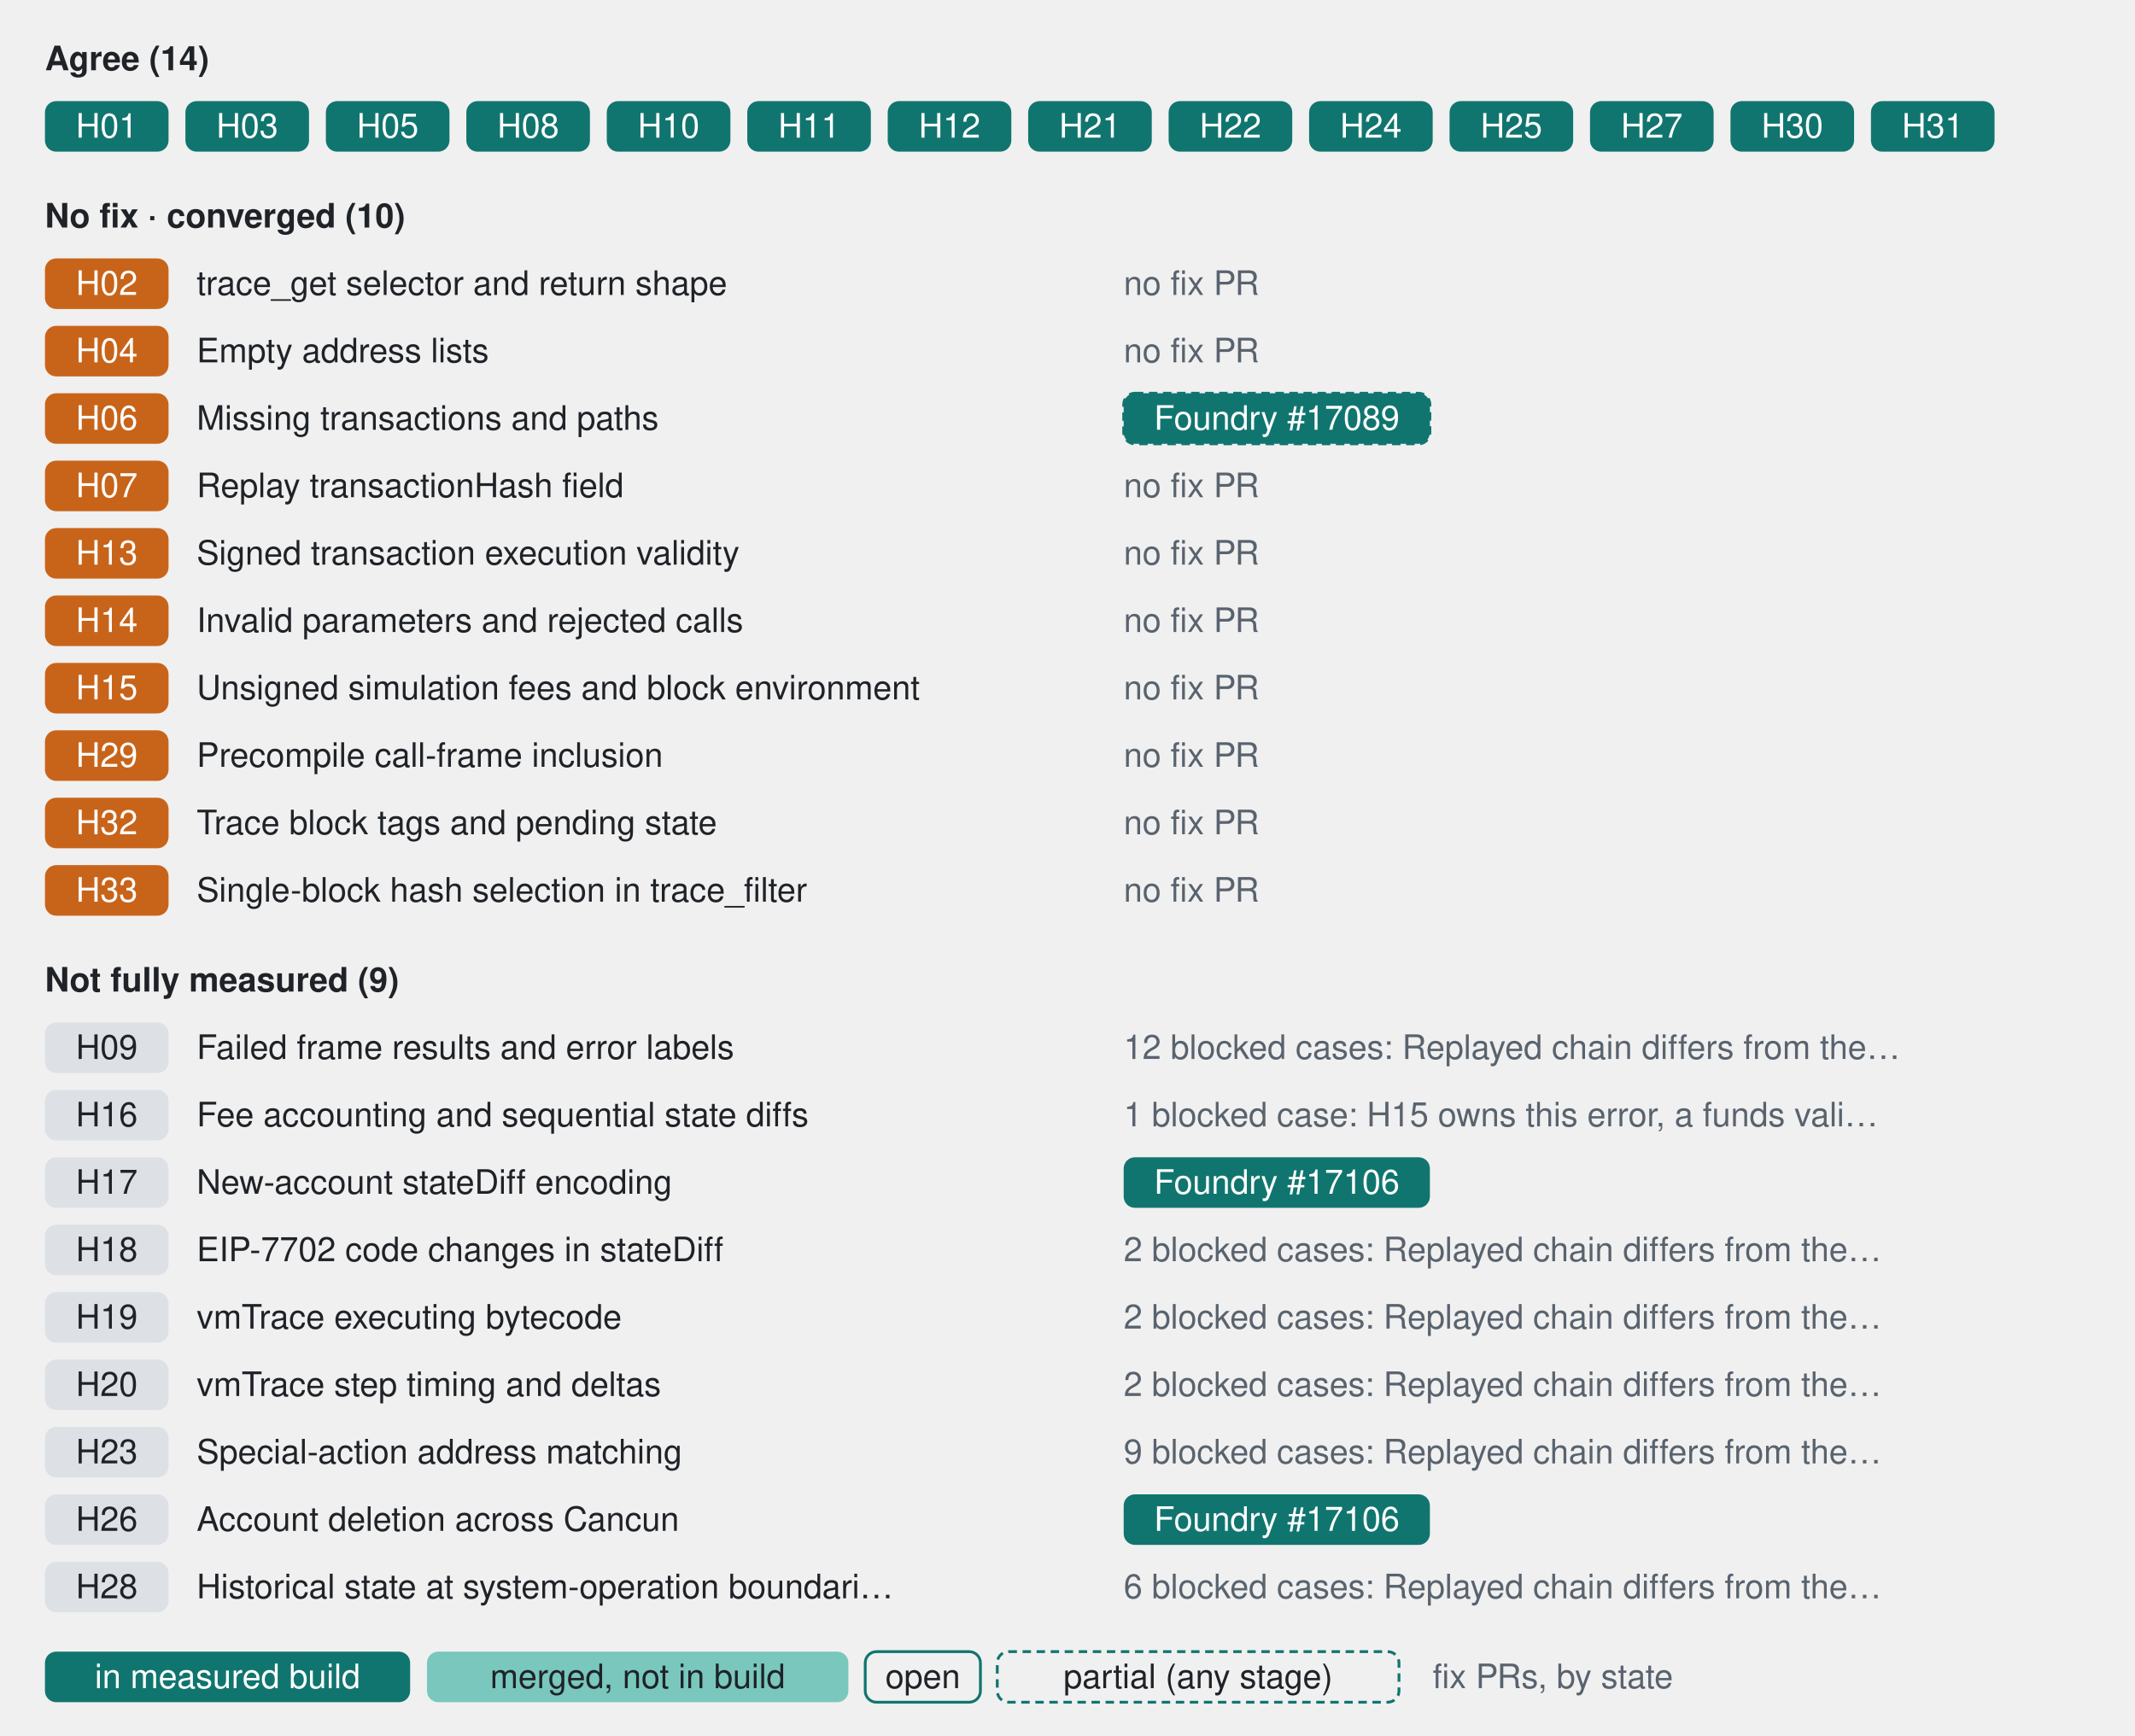
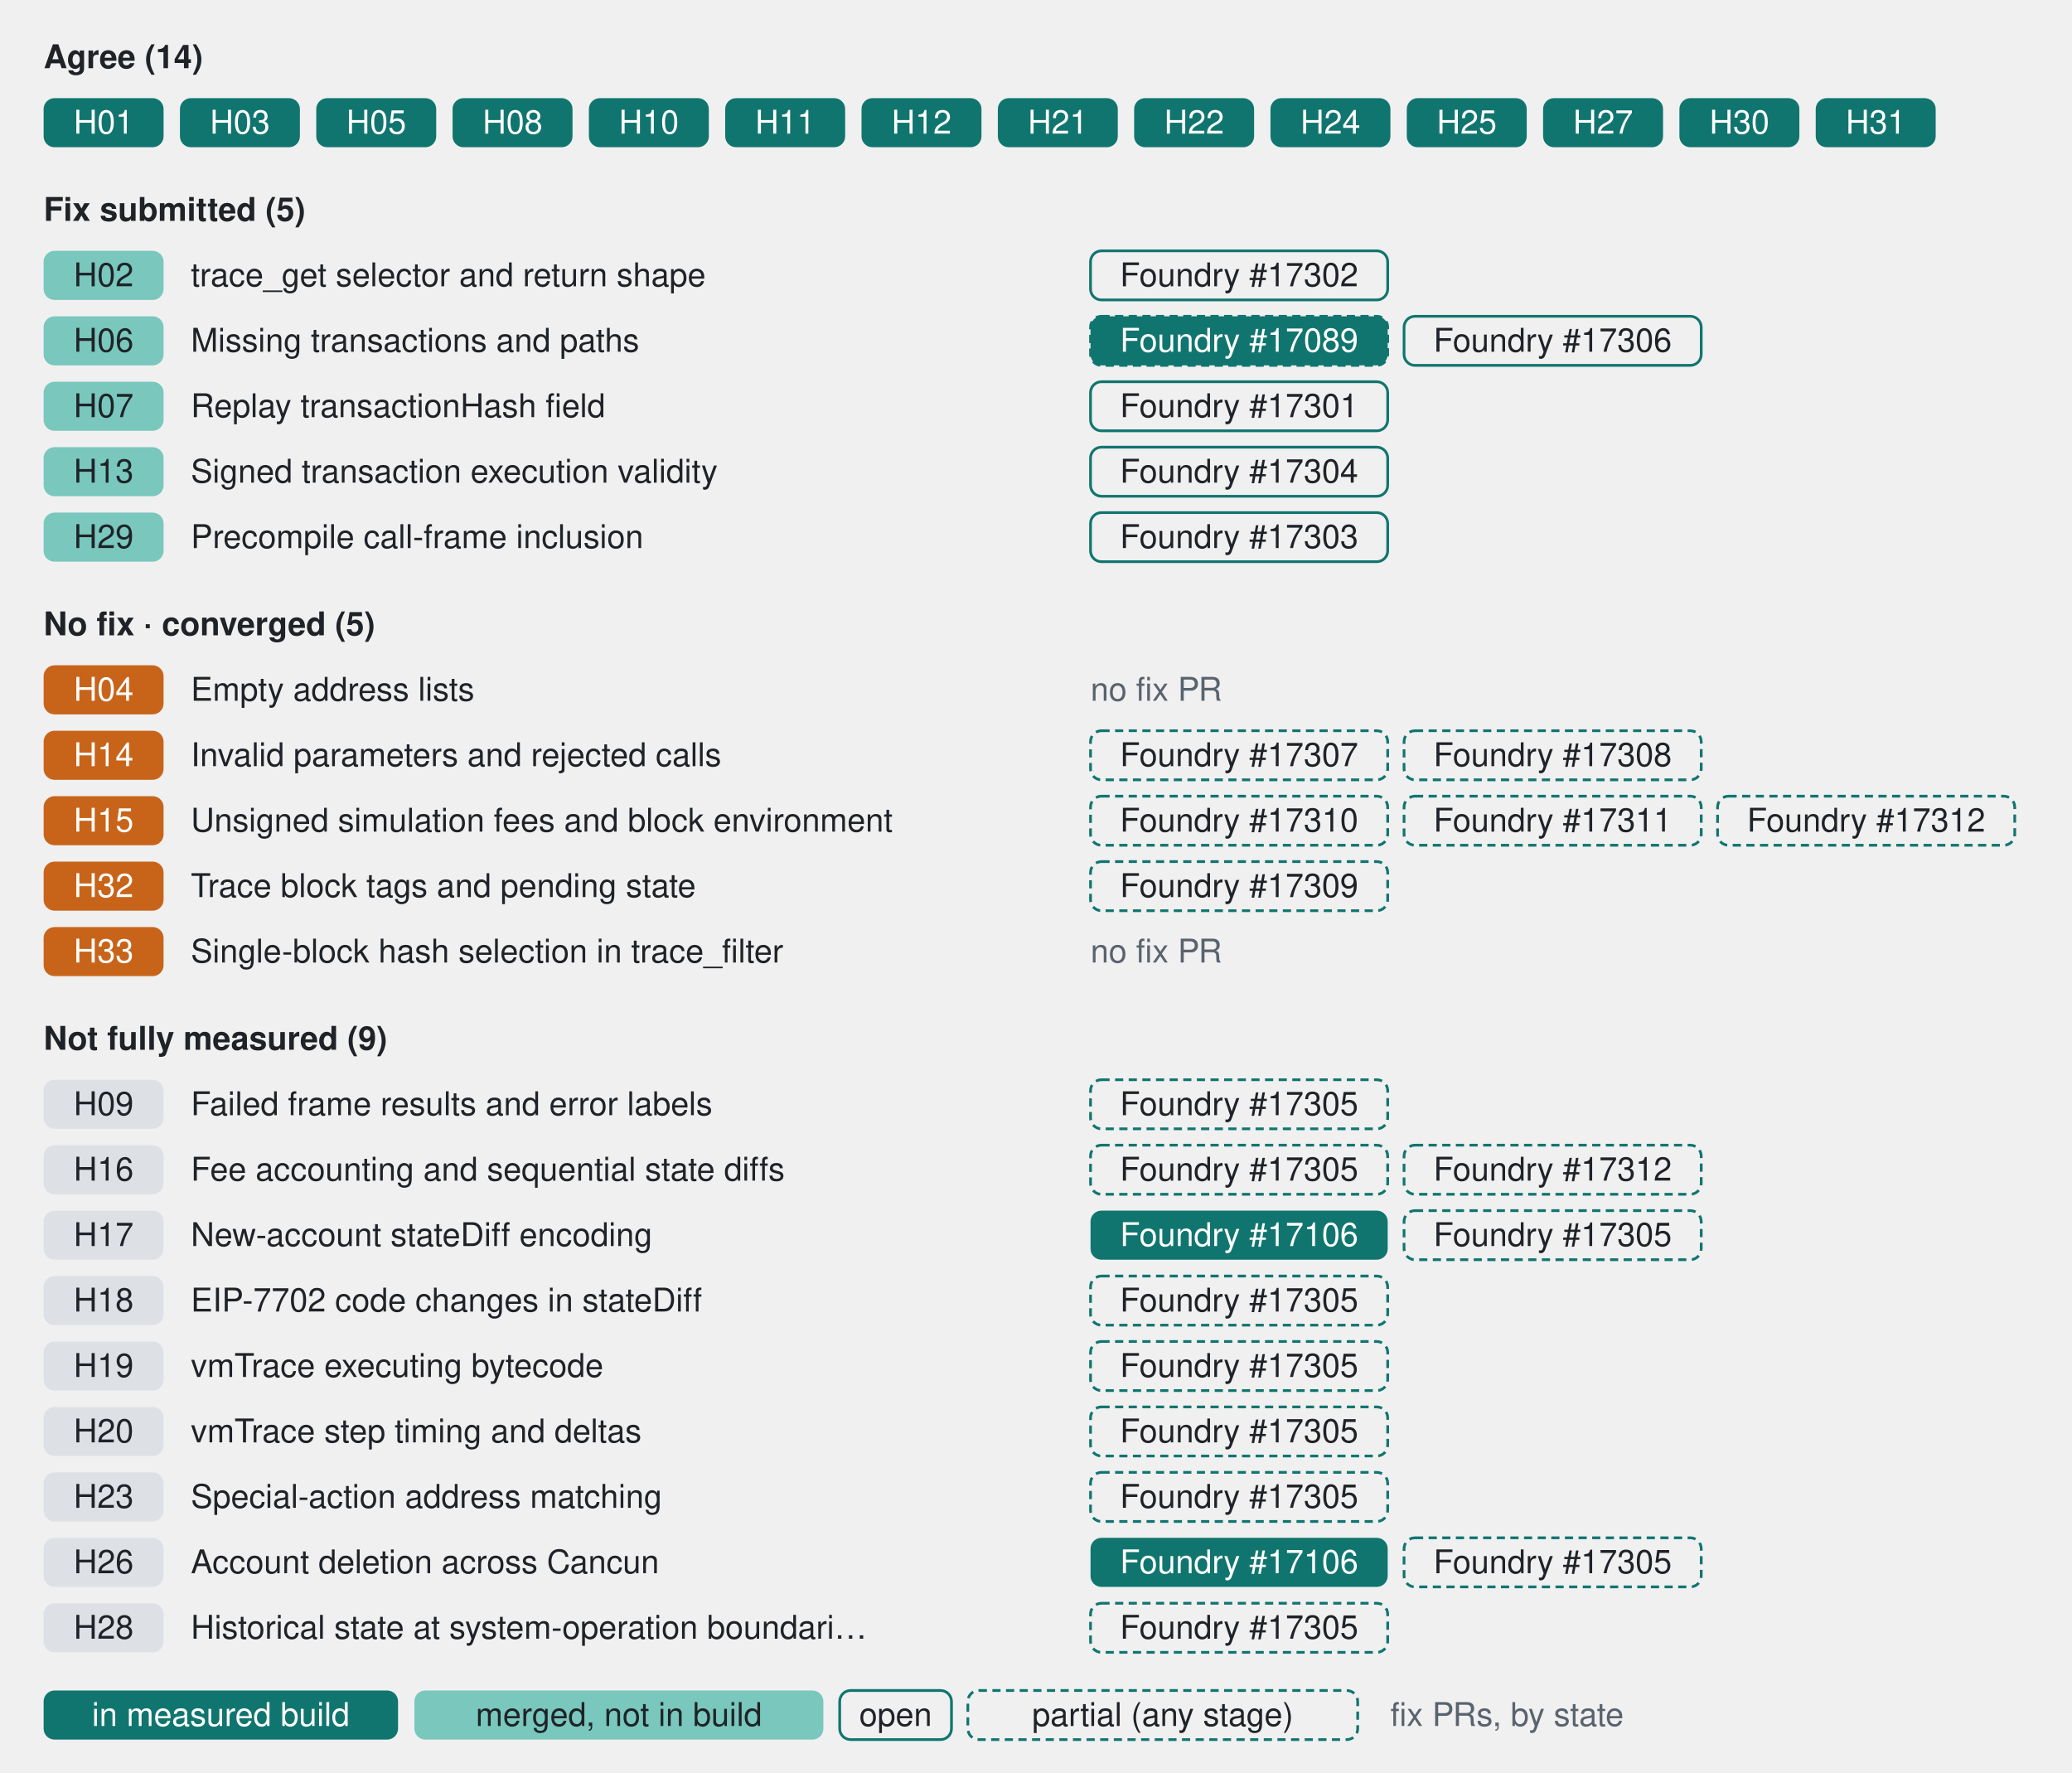
- <svg xmlns="http://www.w3.org/2000/svg" width="760" height="618" viewBox="0 0 760 618" role="img" aria-labelledby="title">
+ <svg xmlns="http://www.w3.org/2000/svg" width="760" height="650" viewBox="0 0 760 650" role="img" aria-labelledby="title">
  <style>text{font-family:-apple-system,BlinkMacSystemFont,"Segoe UI",Helvetica,Arial,sans-serif;font-size:12px}.head{font-weight:600}.partial{stroke-dasharray:3 2}.label{fill:#1f2328}.muted{fill:#59636e}.pr{fill:none;stroke:#11756f}.edge{stroke:#11756f}.b-agree{fill:#11756f}.n-agree{fill:#ffffff}.b-fix{fill:#79c7bd}.n-fix{fill:#1f2328}.b-converged{fill:#c8641a}.n-converged{fill:#ffffff}.b-review{fill:#f2b36b}.n-review{fill:#1f2328}.b-policy{fill:#8172c4}.n-policy{fill:#ffffff}.b-unmeasured{fill:#dde1e6}.n-unmeasured{fill:#1f2328}@media (prefers-color-scheme:dark){.label{fill:#e6edf3}.muted{fill:#9198a1}.pr{fill:none;stroke:#3aa59a}.edge{stroke:#3aa59a}.b-agree{fill:#3aa59a}.n-agree{fill:#0d1117}.b-fix{fill:#1a6b62}.n-fix{fill:#ffffff}.b-converged{fill:#e5843a}.n-converged{fill:#0d1117}.b-review{fill:#8f5420}.n-review{fill:#ffffff}.b-policy{fill:#9b8fe0}.n-policy{fill:#0d1117}.b-unmeasured{fill:#2d333b}.n-unmeasured{fill:#e6edf3}}</style>
  <text class="label head" x="16" y="25">Agree (14)</text>
  <rect class="b-agree" x="16" y="36" width="44" height="18" rx="4" />
  <text class="n-agree" x="38" y="49" text-anchor="middle">H01</text>
  <rect class="b-agree" x="66" y="36" width="44" height="18" rx="4" />
  <text class="n-agree" x="88" y="49" text-anchor="middle">H03</text>
  <rect class="b-agree" x="116" y="36" width="44" height="18" rx="4" />
  <text class="n-agree" x="138" y="49" text-anchor="middle">H05</text>
  <rect class="b-agree" x="166" y="36" width="44" height="18" rx="4" />
  <text class="n-agree" x="188" y="49" text-anchor="middle">H08</text>
  <rect class="b-agree" x="216" y="36" width="44" height="18" rx="4" />
  <text class="n-agree" x="238" y="49" text-anchor="middle">H10</text>
  <rect class="b-agree" x="266" y="36" width="44" height="18" rx="4" />
  <text class="n-agree" x="288" y="49" text-anchor="middle">H11</text>
  <rect class="b-agree" x="316" y="36" width="44" height="18" rx="4" />
  <text class="n-agree" x="338" y="49" text-anchor="middle">H12</text>
  <rect class="b-agree" x="366" y="36" width="44" height="18" rx="4" />
  <text class="n-agree" x="388" y="49" text-anchor="middle">H21</text>
  <rect class="b-agree" x="416" y="36" width="44" height="18" rx="4" />
  <text class="n-agree" x="438" y="49" text-anchor="middle">H22</text>
  <rect class="b-agree" x="466" y="36" width="44" height="18" rx="4" />
  <text class="n-agree" x="488" y="49" text-anchor="middle">H24</text>
  <rect class="b-agree" x="516" y="36" width="44" height="18" rx="4" />
  <text class="n-agree" x="538" y="49" text-anchor="middle">H25</text>
  <rect class="b-agree" x="566" y="36" width="44" height="18" rx="4" />
  <text class="n-agree" x="588" y="49" text-anchor="middle">H27</text>
  <rect class="b-agree" x="616" y="36" width="44" height="18" rx="4" />
  <text class="n-agree" x="638" y="49" text-anchor="middle">H30</text>
  <rect class="b-agree" x="666" y="36" width="44" height="18" rx="4" />
  <text class="n-agree" x="688" y="49" text-anchor="middle">H31</text>
-   <text class="label head" x="16" y="81">No fix · converged (10)</text>
-   <rect class="b-converged" x="16" y="92" width="44" height="18" rx="4" />
-   <text class="n-converged" x="38" y="105" text-anchor="middle">H02</text>
+   <text class="label head" x="16" y="81">Fix submitted (5)</text>
+   <rect class="b-fix" x="16" y="92" width="44" height="18" rx="4" />
+   <text class="n-fix" x="38" y="105" text-anchor="middle">H02</text>
  <text class="label" x="70" y="105">trace_get selector and return shape</text>
-   <text class="muted" x="400" y="105">no fix PR</text>
-   <rect class="b-converged" x="16" y="116" width="44" height="18" rx="4" />
-   <text class="n-converged" x="38" y="129" text-anchor="middle">H04</text>
-   <text class="label" x="70" y="129">Empty address lists</text>
-   <text class="muted" x="400" y="129">no fix PR</text>
-   <rect class="b-converged" x="16" y="140" width="44" height="18" rx="4" />
-   <text class="n-converged" x="38" y="153" text-anchor="middle">H06</text>
-   <text class="label" x="70" y="153">Missing transactions and paths</text>
-   <rect class="b-agree edge partial" x="400" y="140" width="109" height="18" rx="4" />
-   <text class="n-agree" x="454.5" y="153" text-anchor="middle">Foundry #17089</text>
-   <rect class="b-converged" x="16" y="164" width="44" height="18" rx="4" />
-   <text class="n-converged" x="38" y="177" text-anchor="middle">H07</text>
-   <text class="label" x="70" y="177">Replay transactionHash field</text>
-   <text class="muted" x="400" y="177">no fix PR</text>
-   <rect class="b-converged" x="16" y="188" width="44" height="18" rx="4" />
-   <text class="n-converged" x="38" y="201" text-anchor="middle">H13</text>
-   <text class="label" x="70" y="201">Signed transaction execution validity</text>
-   <text class="muted" x="400" y="201">no fix PR</text>
-   <rect class="b-converged" x="16" y="212" width="44" height="18" rx="4" />
-   <text class="n-converged" x="38" y="225" text-anchor="middle">H14</text>
-   <text class="label" x="70" y="225">Invalid parameters and rejected calls</text>
-   <text class="muted" x="400" y="225">no fix PR</text>
-   <rect class="b-converged" x="16" y="236" width="44" height="18" rx="4" />
-   <text class="n-converged" x="38" y="249" text-anchor="middle">H15</text>
-   <text class="label" x="70" y="249">Unsigned simulation fees and block environment</text>
-   <text class="muted" x="400" y="249">no fix PR</text>
-   <rect class="b-converged" x="16" y="260" width="44" height="18" rx="4" />
-   <text class="n-converged" x="38" y="273" text-anchor="middle">H29</text>
-   <text class="label" x="70" y="273">Precompile call-frame inclusion</text>
-   <text class="muted" x="400" y="273">no fix PR</text>
-   <rect class="b-converged" x="16" y="284" width="44" height="18" rx="4" />
-   <text class="n-converged" x="38" y="297" text-anchor="middle">H32</text>
-   <text class="label" x="70" y="297">Trace block tags and pending state</text>
-   <text class="muted" x="400" y="297">no fix PR</text>
-   <rect class="b-converged" x="16" y="308" width="44" height="18" rx="4" />
-   <text class="n-converged" x="38" y="321" text-anchor="middle">H33</text>
-   <text class="label" x="70" y="321">Single-block hash selection in trace_filter</text>
-   <text class="muted" x="400" y="321">no fix PR</text>
-   <text class="label head" x="16" y="353">Not fully measured (9)</text>
-   <rect class="b-unmeasured" x="16" y="364" width="44" height="18" rx="4" />
-   <text class="n-unmeasured" x="38" y="377" text-anchor="middle">H09</text>
-   <text class="label" x="70" y="377">Failed frame results and error labels</text>
-   <text class="muted" x="400" y="377">12 blocked cases: Replayed chain differs from the…</text>
-   <rect class="b-unmeasured" x="16" y="388" width="44" height="18" rx="4" />
-   <text class="n-unmeasured" x="38" y="401" text-anchor="middle">H16</text>
-   <text class="label" x="70" y="401">Fee accounting and sequential state diffs</text>
-   <text class="muted" x="400" y="401">1 blocked case: H15 owns this error, a funds vali…</text>
-   <rect class="b-unmeasured" x="16" y="412" width="44" height="18" rx="4" />
-   <text class="n-unmeasured" x="38" y="425" text-anchor="middle">H17</text>
-   <text class="label" x="70" y="425">New-account stateDiff encoding</text>
-   <rect class="b-agree" x="400" y="412" width="109" height="18" rx="4" />
-   <text class="n-agree" x="454.5" y="425" text-anchor="middle">Foundry #17106</text>
-   <rect class="b-unmeasured" x="16" y="436" width="44" height="18" rx="4" />
-   <text class="n-unmeasured" x="38" y="449" text-anchor="middle">H18</text>
-   <text class="label" x="70" y="449">EIP-7702 code changes in stateDiff</text>
-   <text class="muted" x="400" y="449">2 blocked cases: Replayed chain differs from the…</text>
-   <rect class="b-unmeasured" x="16" y="460" width="44" height="18" rx="4" />
-   <text class="n-unmeasured" x="38" y="473" text-anchor="middle">H19</text>
-   <text class="label" x="70" y="473">vmTrace executing bytecode</text>
-   <text class="muted" x="400" y="473">2 blocked cases: Replayed chain differs from the…</text>
-   <rect class="b-unmeasured" x="16" y="484" width="44" height="18" rx="4" />
-   <text class="n-unmeasured" x="38" y="497" text-anchor="middle">H20</text>
-   <text class="label" x="70" y="497">vmTrace step timing and deltas</text>
-   <text class="muted" x="400" y="497">2 blocked cases: Replayed chain differs from the…</text>
-   <rect class="b-unmeasured" x="16" y="508" width="44" height="18" rx="4" />
-   <text class="n-unmeasured" x="38" y="521" text-anchor="middle">H23</text>
-   <text class="label" x="70" y="521">Special-action address matching</text>
-   <text class="muted" x="400" y="521">9 blocked cases: Replayed chain differs from the…</text>
-   <rect class="b-unmeasured" x="16" y="532" width="44" height="18" rx="4" />
-   <text class="n-unmeasured" x="38" y="545" text-anchor="middle">H26</text>
-   <text class="label" x="70" y="545">Account deletion across Cancun</text>
-   <rect class="b-agree" x="400" y="532" width="109" height="18" rx="4" />
-   <text class="n-agree" x="454.5" y="545" text-anchor="middle">Foundry #17106</text>
-   <rect class="b-unmeasured" x="16" y="556" width="44" height="18" rx="4" />
-   <text class="n-unmeasured" x="38" y="569" text-anchor="middle">H28</text>
-   <text class="label" x="70" y="569">Historical state at system-operation boundari…</text>
-   <text class="muted" x="400" y="569">6 blocked cases: Replayed chain differs from the…</text>
-   <rect class="b-agree" x="16" y="588" width="130" height="18" rx="4" />
-   <text class="n-agree" x="81" y="601" text-anchor="middle">in measured build</text>
-   <rect class="b-fix" x="152" y="588" width="150" height="18" rx="4" />
-   <text class="n-fix" x="227" y="601" text-anchor="middle">merged, not in build</text>
-   <rect class="pr" x="308" y="588" width="41" height="18" rx="4" />
-   <text class="label" x="328.5" y="601" text-anchor="middle">open</text>
-   <rect class="pr partial" x="355" y="588" width="143" height="18" rx="4" />
-   <text class="label" x="426.5" y="601" text-anchor="middle">partial (any stage)</text>
-   <text class="muted" x="510" y="601">fix PRs, by state</text>
+   <rect class="pr" x="400" y="92" width="109" height="18" rx="4" />
+   <text class="label" x="454.5" y="105" text-anchor="middle">Foundry #17302</text>
+   <rect class="b-fix" x="16" y="116" width="44" height="18" rx="4" />
+   <text class="n-fix" x="38" y="129" text-anchor="middle">H06</text>
+   <text class="label" x="70" y="129">Missing transactions and paths</text>
+   <rect class="b-agree edge partial" x="400" y="116" width="109" height="18" rx="4" />
+   <text class="n-agree" x="454.5" y="129" text-anchor="middle">Foundry #17089</text>
+   <rect class="pr" x="515" y="116" width="109" height="18" rx="4" />
+   <text class="label" x="569.5" y="129" text-anchor="middle">Foundry #17306</text>
+   <rect class="b-fix" x="16" y="140" width="44" height="18" rx="4" />
+   <text class="n-fix" x="38" y="153" text-anchor="middle">H07</text>
+   <text class="label" x="70" y="153">Replay transactionHash field</text>
+   <rect class="pr" x="400" y="140" width="109" height="18" rx="4" />
+   <text class="label" x="454.5" y="153" text-anchor="middle">Foundry #17301</text>
+   <rect class="b-fix" x="16" y="164" width="44" height="18" rx="4" />
+   <text class="n-fix" x="38" y="177" text-anchor="middle">H13</text>
+   <text class="label" x="70" y="177">Signed transaction execution validity</text>
+   <rect class="pr" x="400" y="164" width="109" height="18" rx="4" />
+   <text class="label" x="454.5" y="177" text-anchor="middle">Foundry #17304</text>
+   <rect class="b-fix" x="16" y="188" width="44" height="18" rx="4" />
+   <text class="n-fix" x="38" y="201" text-anchor="middle">H29</text>
+   <text class="label" x="70" y="201">Precompile call-frame inclusion</text>
+   <rect class="pr" x="400" y="188" width="109" height="18" rx="4" />
+   <text class="label" x="454.5" y="201" text-anchor="middle">Foundry #17303</text>
+   <text class="label head" x="16" y="233">No fix · converged (5)</text>
+   <rect class="b-converged" x="16" y="244" width="44" height="18" rx="4" />
+   <text class="n-converged" x="38" y="257" text-anchor="middle">H04</text>
+   <text class="label" x="70" y="257">Empty address lists</text>
+   <text class="muted" x="400" y="257">no fix PR</text>
+   <rect class="b-converged" x="16" y="268" width="44" height="18" rx="4" />
+   <text class="n-converged" x="38" y="281" text-anchor="middle">H14</text>
+   <text class="label" x="70" y="281">Invalid parameters and rejected calls</text>
+   <rect class="pr edge partial" x="400" y="268" width="109" height="18" rx="4" />
+   <text class="label" x="454.5" y="281" text-anchor="middle">Foundry #17307</text>
+   <rect class="pr edge partial" x="515" y="268" width="109" height="18" rx="4" />
+   <text class="label" x="569.5" y="281" text-anchor="middle">Foundry #17308</text>
+   <rect class="b-converged" x="16" y="292" width="44" height="18" rx="4" />
+   <text class="n-converged" x="38" y="305" text-anchor="middle">H15</text>
+   <text class="label" x="70" y="305">Unsigned simulation fees and block environment</text>
+   <rect class="pr edge partial" x="400" y="292" width="109" height="18" rx="4" />
+   <text class="label" x="454.5" y="305" text-anchor="middle">Foundry #17310</text>
+   <rect class="pr edge partial" x="515" y="292" width="109" height="18" rx="4" />
+   <text class="label" x="569.5" y="305" text-anchor="middle">Foundry #17311</text>
+   <rect class="pr edge partial" x="630" y="292" width="109" height="18" rx="4" />
+   <text class="label" x="684.5" y="305" text-anchor="middle">Foundry #17312</text>
+   <rect class="b-converged" x="16" y="316" width="44" height="18" rx="4" />
+   <text class="n-converged" x="38" y="329" text-anchor="middle">H32</text>
+   <text class="label" x="70" y="329">Trace block tags and pending state</text>
+   <rect class="pr edge partial" x="400" y="316" width="109" height="18" rx="4" />
+   <text class="label" x="454.5" y="329" text-anchor="middle">Foundry #17309</text>
+   <rect class="b-converged" x="16" y="340" width="44" height="18" rx="4" />
+   <text class="n-converged" x="38" y="353" text-anchor="middle">H33</text>
+   <text class="label" x="70" y="353">Single-block hash selection in trace_filter</text>
+   <text class="muted" x="400" y="353">no fix PR</text>
+   <text class="label head" x="16" y="385">Not fully measured (9)</text>
+   <rect class="b-unmeasured" x="16" y="396" width="44" height="18" rx="4" />
+   <text class="n-unmeasured" x="38" y="409" text-anchor="middle">H09</text>
+   <text class="label" x="70" y="409">Failed frame results and error labels</text>
+   <rect class="pr edge partial" x="400" y="396" width="109" height="18" rx="4" />
+   <text class="label" x="454.5" y="409" text-anchor="middle">Foundry #17305</text>
+   <rect class="b-unmeasured" x="16" y="420" width="44" height="18" rx="4" />
+   <text class="n-unmeasured" x="38" y="433" text-anchor="middle">H16</text>
+   <text class="label" x="70" y="433">Fee accounting and sequential state diffs</text>
+   <rect class="pr edge partial" x="400" y="420" width="109" height="18" rx="4" />
+   <text class="label" x="454.5" y="433" text-anchor="middle">Foundry #17305</text>
+   <rect class="pr edge partial" x="515" y="420" width="109" height="18" rx="4" />
+   <text class="label" x="569.5" y="433" text-anchor="middle">Foundry #17312</text>
+   <rect class="b-unmeasured" x="16" y="444" width="44" height="18" rx="4" />
+   <text class="n-unmeasured" x="38" y="457" text-anchor="middle">H17</text>
+   <text class="label" x="70" y="457">New-account stateDiff encoding</text>
+   <rect class="b-agree" x="400" y="444" width="109" height="18" rx="4" />
+   <text class="n-agree" x="454.5" y="457" text-anchor="middle">Foundry #17106</text>
+   <rect class="pr edge partial" x="515" y="444" width="109" height="18" rx="4" />
+   <text class="label" x="569.5" y="457" text-anchor="middle">Foundry #17305</text>
+   <rect class="b-unmeasured" x="16" y="468" width="44" height="18" rx="4" />
+   <text class="n-unmeasured" x="38" y="481" text-anchor="middle">H18</text>
+   <text class="label" x="70" y="481">EIP-7702 code changes in stateDiff</text>
+   <rect class="pr edge partial" x="400" y="468" width="109" height="18" rx="4" />
+   <text class="label" x="454.5" y="481" text-anchor="middle">Foundry #17305</text>
+   <rect class="b-unmeasured" x="16" y="492" width="44" height="18" rx="4" />
+   <text class="n-unmeasured" x="38" y="505" text-anchor="middle">H19</text>
+   <text class="label" x="70" y="505">vmTrace executing bytecode</text>
+   <rect class="pr edge partial" x="400" y="492" width="109" height="18" rx="4" />
+   <text class="label" x="454.5" y="505" text-anchor="middle">Foundry #17305</text>
+   <rect class="b-unmeasured" x="16" y="516" width="44" height="18" rx="4" />
+   <text class="n-unmeasured" x="38" y="529" text-anchor="middle">H20</text>
+   <text class="label" x="70" y="529">vmTrace step timing and deltas</text>
+   <rect class="pr edge partial" x="400" y="516" width="109" height="18" rx="4" />
+   <text class="label" x="454.5" y="529" text-anchor="middle">Foundry #17305</text>
+   <rect class="b-unmeasured" x="16" y="540" width="44" height="18" rx="4" />
+   <text class="n-unmeasured" x="38" y="553" text-anchor="middle">H23</text>
+   <text class="label" x="70" y="553">Special-action address matching</text>
+   <rect class="pr edge partial" x="400" y="540" width="109" height="18" rx="4" />
+   <text class="label" x="454.5" y="553" text-anchor="middle">Foundry #17305</text>
+   <rect class="b-unmeasured" x="16" y="564" width="44" height="18" rx="4" />
+   <text class="n-unmeasured" x="38" y="577" text-anchor="middle">H26</text>
+   <text class="label" x="70" y="577">Account deletion across Cancun</text>
+   <rect class="b-agree" x="400" y="564" width="109" height="18" rx="4" />
+   <text class="n-agree" x="454.5" y="577" text-anchor="middle">Foundry #17106</text>
+   <rect class="pr edge partial" x="515" y="564" width="109" height="18" rx="4" />
+   <text class="label" x="569.5" y="577" text-anchor="middle">Foundry #17305</text>
+   <rect class="b-unmeasured" x="16" y="588" width="44" height="18" rx="4" />
+   <text class="n-unmeasured" x="38" y="601" text-anchor="middle">H28</text>
+   <text class="label" x="70" y="601">Historical state at system-operation boundari…</text>
+   <rect class="pr edge partial" x="400" y="588" width="109" height="18" rx="4" />
+   <text class="label" x="454.5" y="601" text-anchor="middle">Foundry #17305</text>
+   <rect class="b-agree" x="16" y="620" width="130" height="18" rx="4" />
+   <text class="n-agree" x="81" y="633" text-anchor="middle">in measured build</text>
+   <rect class="b-fix" x="152" y="620" width="150" height="18" rx="4" />
+   <text class="n-fix" x="227" y="633" text-anchor="middle">merged, not in build</text>
+   <rect class="pr" x="308" y="620" width="41" height="18" rx="4" />
+   <text class="label" x="328.5" y="633" text-anchor="middle">open</text>
+   <rect class="pr partial" x="355" y="620" width="143" height="18" rx="4" />
+   <text class="label" x="426.5" y="633" text-anchor="middle">partial (any stage)</text>
+   <text class="muted" x="510" y="633">fix PRs, by state</text>
</svg>
